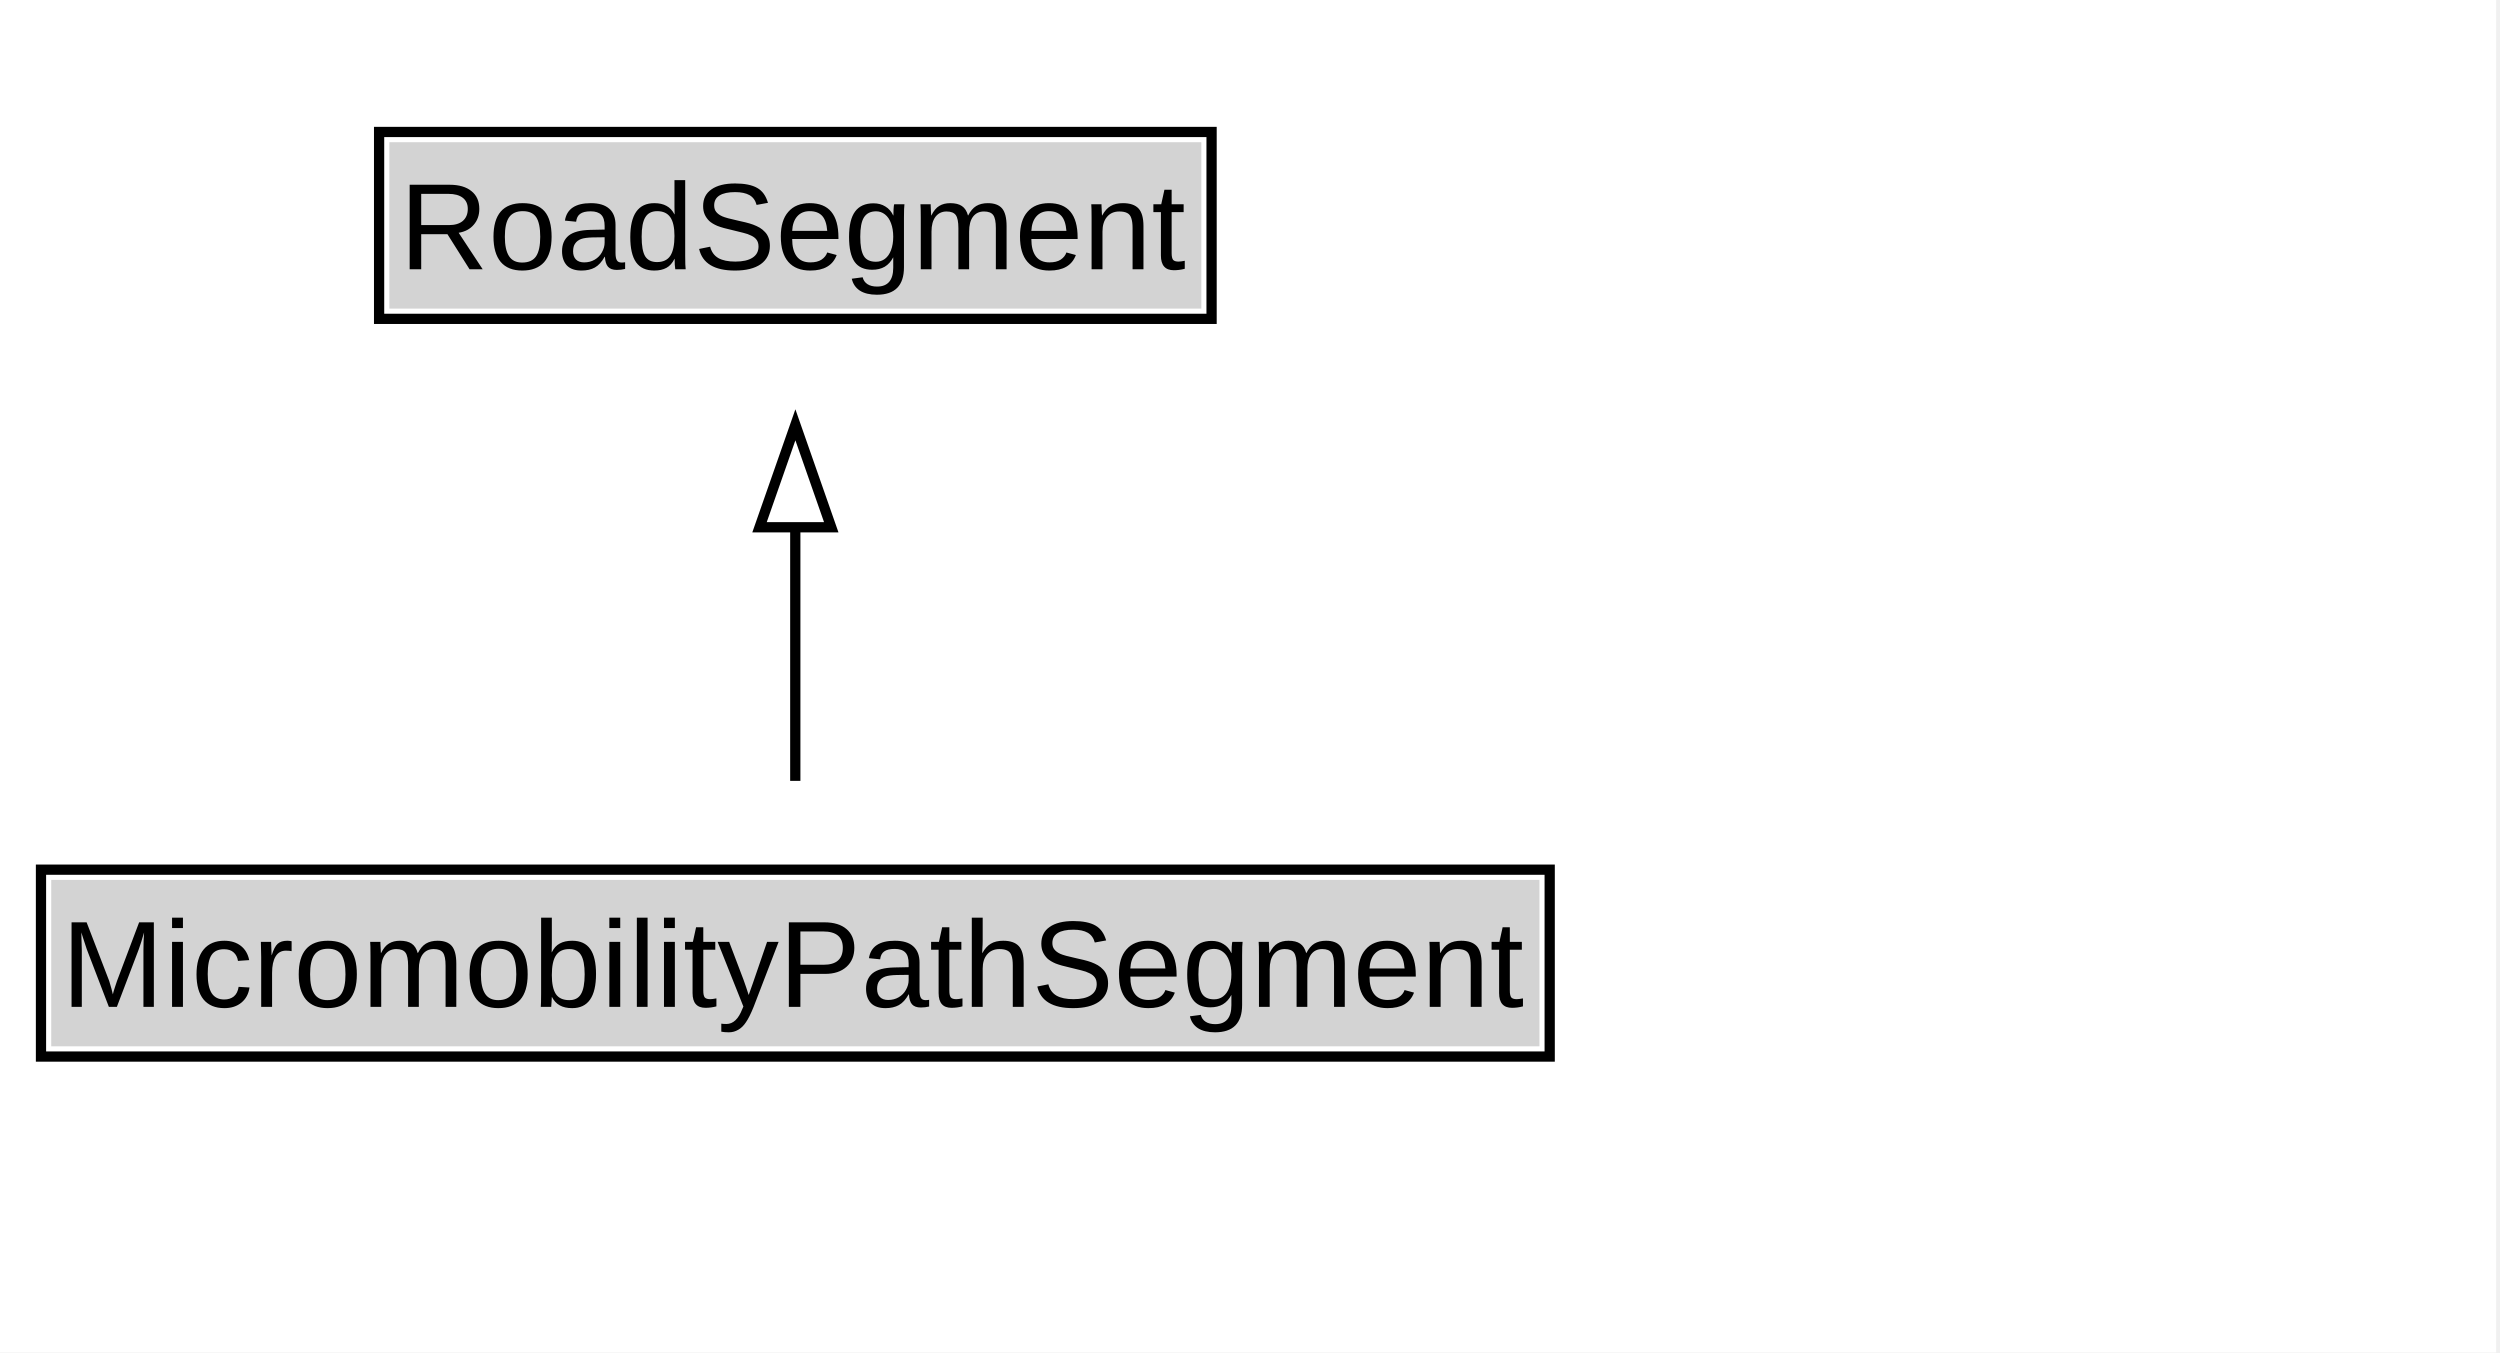
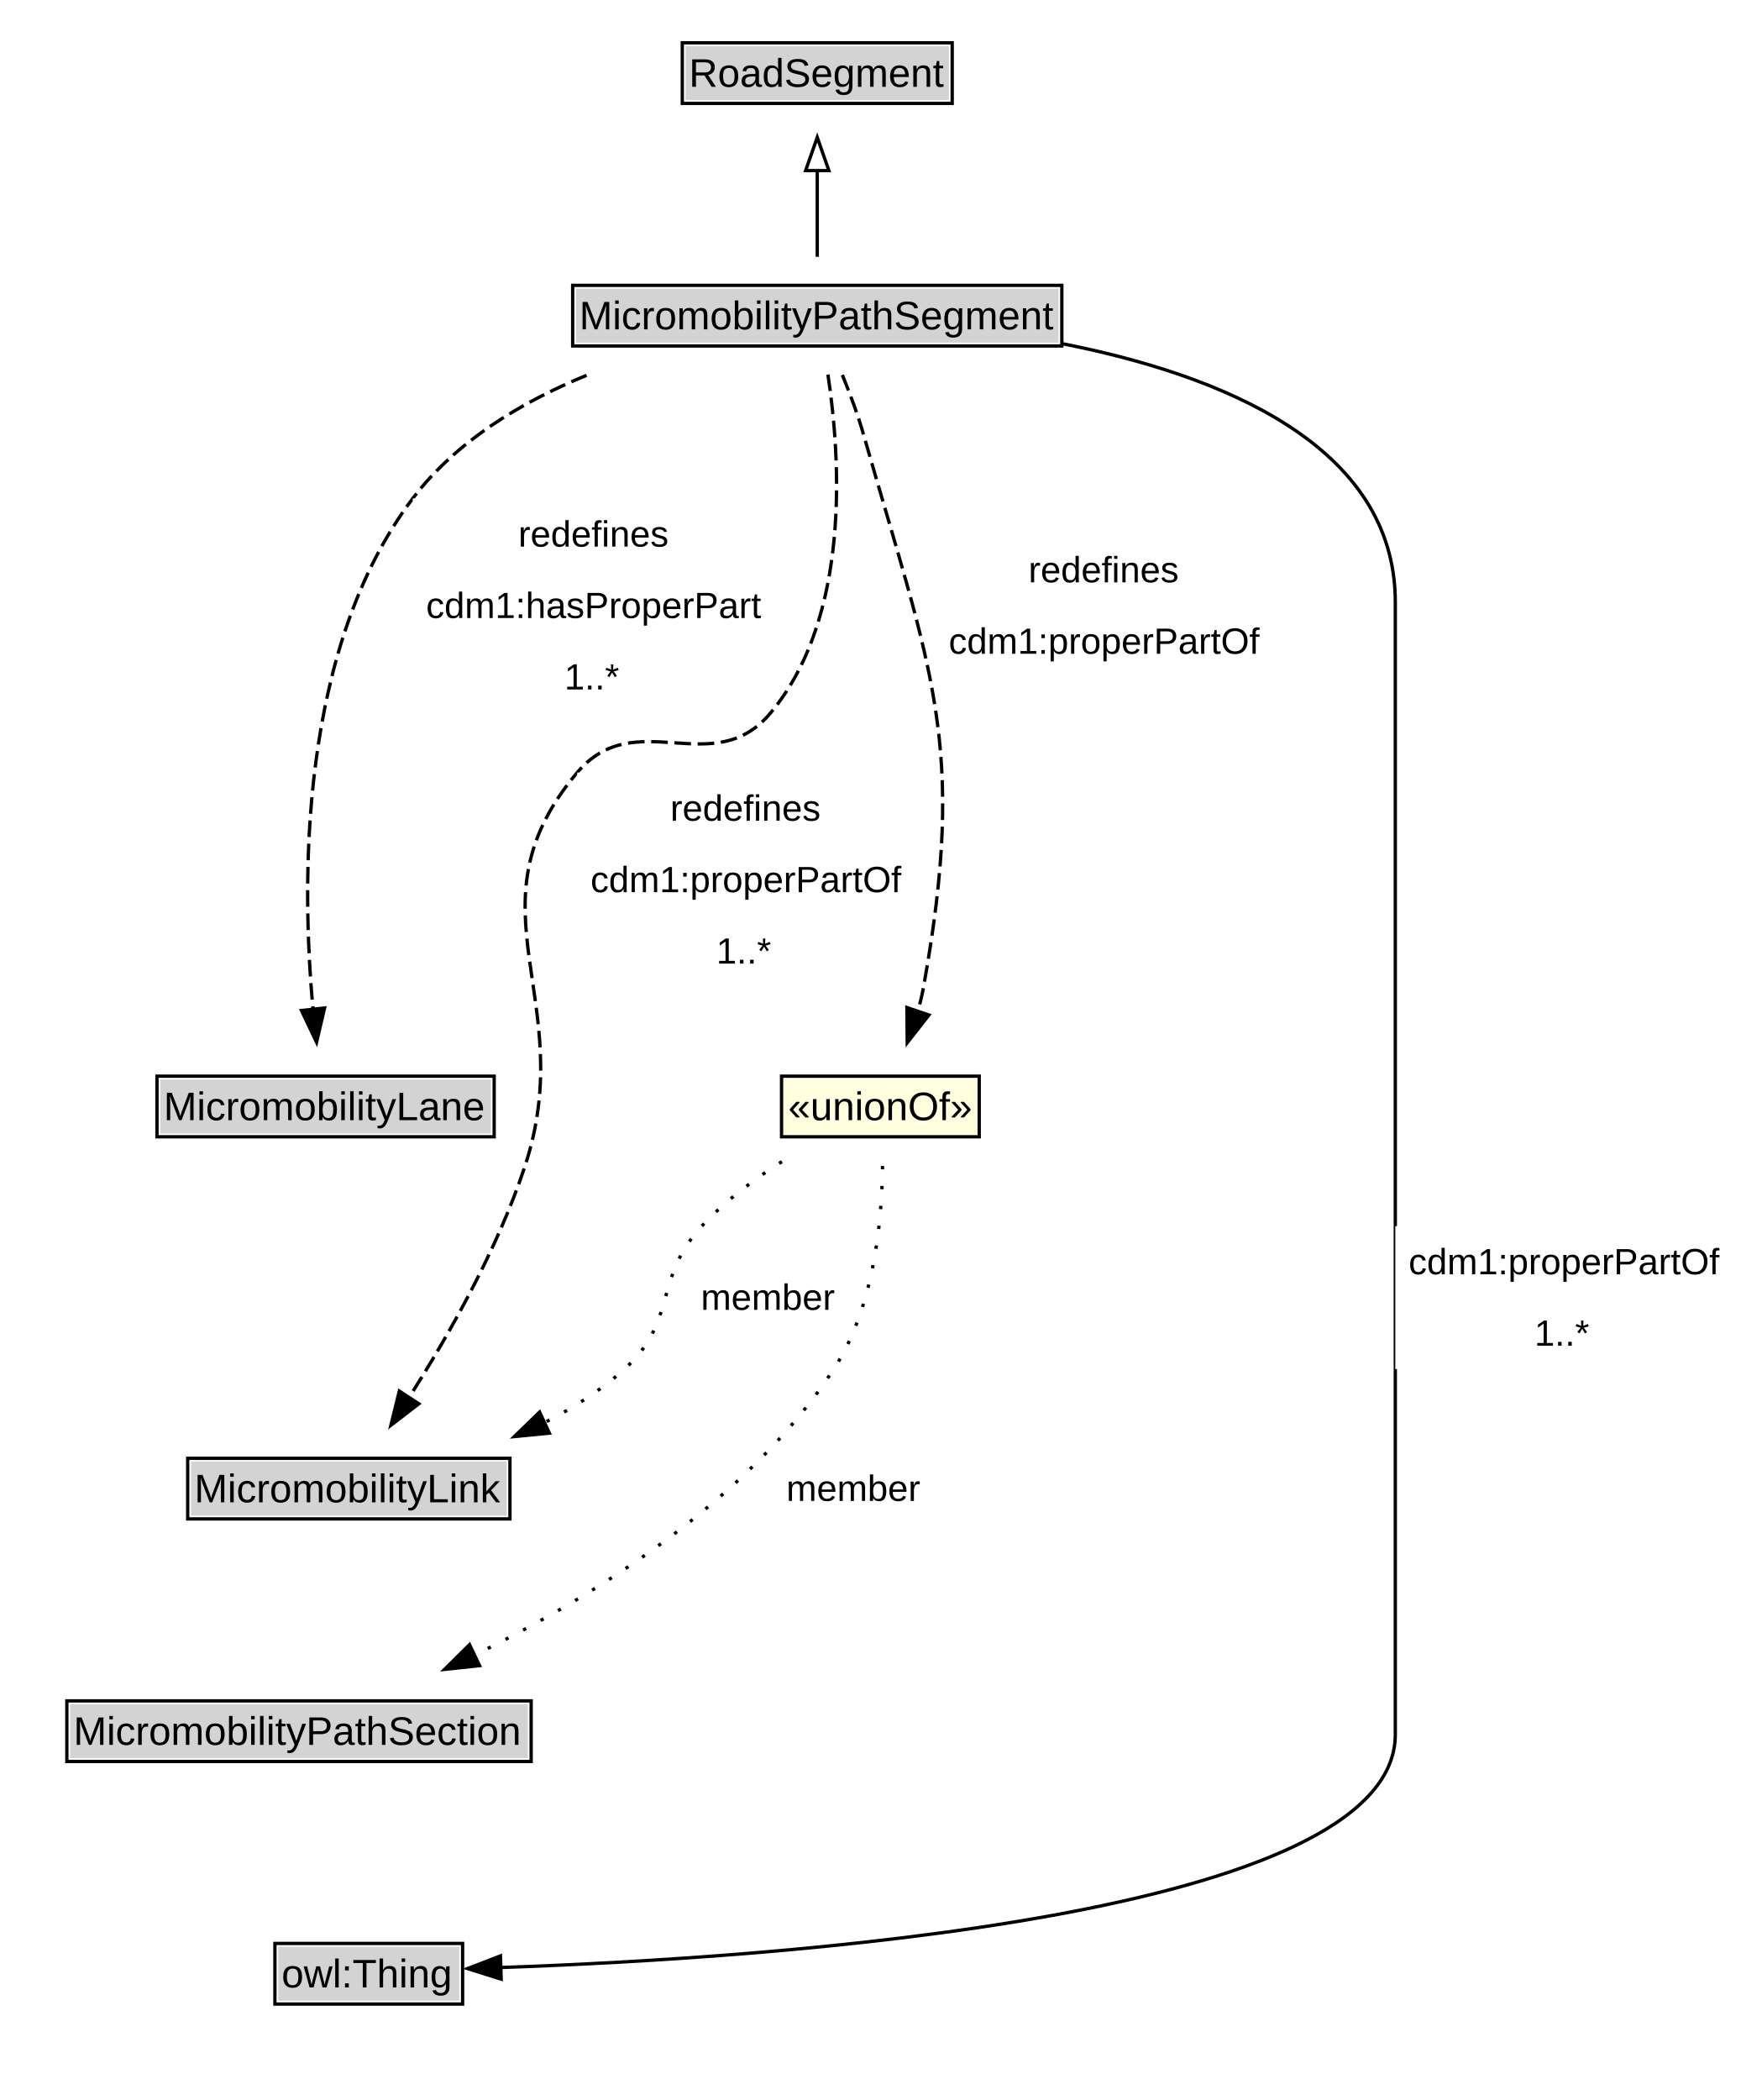
- <svg xmlns="http://www.w3.org/2000/svg" xmlns:xlink="http://www.w3.org/1999/xlink" width="244pt" height="132pt" viewBox="0.00 0.00 244.00 132.00">
-   <g id="graph0" class="graph" transform="scale(1 1) rotate(0) translate(4 128)">
-     <polygon fill="white" stroke="none" points="-4,4 -4,-128 239.62,-128 239.62,4 -4,4" />
-     <g id="clust2" class="cluster">
+ <svg xmlns="http://www.w3.org/2000/svg" xmlns:xlink="http://www.w3.org/1999/xlink" width="524pt" height="632pt" viewBox="0.00 0.00 524.00 632.00">
+   <g id="graph0" class="graph" transform="scale(1 1) rotate(0) translate(4 628)">
+     <polygon fill="white" stroke="none" points="-4,4 -4,-628 520.25,-628 520.25,4 -4,4" />
+     <g id="clust3" class="cluster">
</g>
    <g id="node1" class="node">
      <g id="a_node1">
-         <a xlink:href="../MicromobilityPathSegment.md" xlink:title="&lt;TABLE&gt;">
-           <polygon fill="lightgray" stroke="none" points="1,-25.88 1,-42.12 146.25,-42.12 146.25,-25.88 1,-25.88" />
-           <text xml:space="preserve" text-anchor="start" x="2" y="-29.73" font-family="Arial" font-size="12.00">MicromobilityPathSegment</text>
-           <polygon fill="none" stroke="black" points="0,-24.88 0,-43.12 147.25,-43.12 147.25,-24.88 0,-24.88" />
+         <a xlink:href="../RoadSegment" xlink:title="&lt;TABLE&gt;">
+           <polygon fill="lightgray" stroke="none" points="202.38,-597.88 202.38,-614.12 281.62,-614.12 281.62,-597.88 202.38,-597.88" />
+           <text xml:space="preserve" text-anchor="start" x="203.38" y="-601.88" font-family="Arial" font-size="12.00">RoadSegment</text>
+           <polygon fill="none" stroke="black" points="201.38,-596.88 201.38,-615.12 282.62,-615.12 282.62,-596.88 201.38,-596.88" />
        </a>
      </g>
    </g>
-     <g id="node3" class="node">
-       <g id="a_node3">
-         <a xlink:href="../RoadSegment.md" xlink:title="&lt;TABLE&gt;">
-           <polygon fill="lightgray" stroke="none" points="34,-97.88 34,-114.12 113.25,-114.12 113.25,-97.88 34,-97.88" />
-           <text xml:space="preserve" text-anchor="start" x="35" y="-101.72" font-family="Arial" font-size="12.00">RoadSegment</text>
-           <polygon fill="none" stroke="black" points="33,-96.88 33,-115.12 114.25,-115.12 114.25,-96.88 33,-96.88" />
+     <g id="node2" class="node">
+       <g id="a_node2">
+         <a xlink:href="../MicromobilityPathSegment" xlink:title="&lt;TABLE&gt;">
+           <polygon fill="lightgray" stroke="none" points="169.38,-524.88 169.38,-541.12 314.62,-541.12 314.62,-524.88 169.38,-524.88" />
+           <text xml:space="preserve" text-anchor="start" x="170.38" y="-528.88" font-family="Arial" font-size="12.00">MicromobilityPathSegment</text>
+           <polygon fill="none" stroke="black" points="168.38,-523.88 168.38,-542.12 315.62,-542.12 315.62,-523.88 168.38,-523.88" />
        </a>
      </g>
    </g>
    <g id="edge1" class="edge">
-       <path fill="none" stroke="black" d="M73.62,-51.79C73.62,-59.25 73.62,-68.24 73.62,-76.69" />
-       <polygon fill="none" stroke="black" points="70.13,-76.54 73.63,-86.54 77.13,-76.54 70.13,-76.54" />
+       <path fill="none" stroke="black" d="M242,-550.71C242,-558.47 242,-567.92 242,-576.74" />
+       <polygon fill="none" stroke="black" points="238.5,-576.66 242,-586.66 245.5,-576.66 238.5,-576.66" />
+     </g>
+     <g id="node4" class="node">
+       <g id="a_node4">
+         <a xlink:href="../MicromobilityLane" xlink:title="&lt;TABLE&gt;">
+           <polygon fill="lightgray" stroke="none" points="44.25,-286.88 44.25,-303.12 143.75,-303.12 143.75,-286.88 44.25,-286.88" />
+           <text xml:space="preserve" text-anchor="start" x="45.25" y="-290.88" font-family="Arial" font-size="12.00">MicromobilityLane</text>
+           <polygon fill="none" stroke="black" points="43.25,-285.88 43.25,-304.12 144.75,-304.12 144.75,-285.88 43.25,-285.88" />
+         </a>
+       </g>
+     </g>
+     <g id="edge7" class="edge">
+       <path fill="none" stroke="black" stroke-dasharray="5,2" d="M172.57,-515.05C152.85,-506.96 133.23,-495.14 120.25,-478 86.07,-432.88 86.65,-362.95 90.23,-324.23" />
+       <polygon fill="black" stroke="black" points="93.7,-324.64 91.29,-314.33 86.74,-323.89 93.7,-324.64" />
+       <polygon fill="white" stroke="none" points="120.25,-413.5 120.25,-478 228,-478 228,-413.5 120.25,-413.5" />
+       <text xml:space="preserve" text-anchor="start" x="152" y="-463.5" font-family="Arial" font-size="11.00">redefines</text>
+       <text xml:space="preserve" text-anchor="start" x="124.25" y="-442" font-family="Arial" font-size="11.00">cdm1:hasProperPart</text>
+       <text xml:space="preserve" text-anchor="start" x="165.88" y="-420.5" font-family="Arial" font-size="11.00">1..*</text>
+     </g>
+     <g id="node5" class="node">
+       <g id="a_node5">
+         <a xlink:href="../MicromobilityLink" xlink:title="&lt;TABLE&gt;">
+           <polygon fill="lightgray" stroke="none" points="53.5,-171.88 53.5,-188.12 148.5,-188.12 148.5,-171.88 53.5,-171.88" />
+           <text xml:space="preserve" text-anchor="start" x="54.5" y="-175.88" font-family="Arial" font-size="12.00">MicromobilityLink</text>
+           <polygon fill="none" stroke="black" points="52.5,-170.88 52.5,-189.12 149.5,-189.12 149.5,-170.88 52.5,-170.88" />
+         </a>
+       </g>
+     </g>
+     <g id="edge11" class="edge">
+       <path fill="none" stroke="black" stroke-dasharray="5,2" d="M245.21,-515.28C249.02,-490.14 252.13,-442.47 228,-413.5 210.66,-392.68 187.24,-416.2 169.75,-395.5 135.46,-354.92 170.63,-327.46 154,-277 145.76,-251.98 130.94,-225.96 119.06,-207.33" />
+       <polygon fill="black" stroke="black" points="122.06,-205.52 113.66,-199.06 116.2,-209.35 122.06,-205.52" />
+       <polygon fill="white" stroke="none" points="169.75,-331 169.75,-395.5 270,-395.5 270,-331 169.75,-331" />
+       <text xml:space="preserve" text-anchor="start" x="197.75" y="-381" font-family="Arial" font-size="11.00">redefines</text>
+       <text xml:space="preserve" text-anchor="start" x="173.75" y="-359.5" font-family="Arial" font-size="11.00">cdm1:properPartOf</text>
+       <text xml:space="preserve" text-anchor="start" x="211.62" y="-338" font-family="Arial" font-size="11.00">1..*</text>
+     </g>
+     <g id="node7" class="node">
+       <g id="a_node7">
+         <a xlink:href="https://w3id.org/citydata/imported/owl/latest/Thing" xlink:title="&lt;TABLE&gt;">
+           <polygon fill="lightgray" stroke="none" points="79.75,-25.88 79.75,-42.12 134.25,-42.12 134.25,-25.88 79.75,-25.88" />
+           <text xml:space="preserve" text-anchor="start" x="80.75" y="-29.88" font-family="Arial" font-size="12.00">owl:Thing</text>
+           <polygon fill="none" stroke="black" points="78.75,-24.88 78.75,-43.12 135.25,-43.12 135.25,-24.88 78.75,-24.88" />
+         </a>
+       </g>
+     </g>
+     <g id="edge12" class="edge">
+       <path fill="none" stroke="black" d="M315.54,-524.61C363.03,-515.3 416,-494.27 416,-446.75 416,-446.75 416,-446.75 416,-106 416,-51.32 229.86,-38.75 146.52,-35.86" />
+       <polygon fill="black" stroke="black" points="146.86,-32.37 136.75,-35.55 146.64,-39.37 146.86,-32.37" />
+       <polygon fill="white" stroke="none" points="416,-216 416,-259 516.25,-259 516.25,-216 416,-216" />
+       <text xml:space="preserve" text-anchor="start" x="420" y="-244.5" font-family="Arial" font-size="11.00">cdm1:properPartOf</text>
+       <text xml:space="preserve" text-anchor="start" x="457.88" y="-223" font-family="Arial" font-size="11.00">1..*</text>
+     </g>
+     <g id="node8" class="node">
+       <polygon fill="lightyellow" stroke="none" points="231.25,-285.88 231.25,-304.12 290.75,-304.12 290.75,-285.88 231.25,-285.88" />
+       <text xml:space="preserve" text-anchor="start" x="233.25" y="-290.88" font-family="Arial" font-size="12.00">«unionOf»</text>
+       <polygon fill="none" stroke="black" points="231.25,-285.88 231.25,-304.12 290.75,-304.12 290.75,-285.88 231.25,-285.88" />
+     </g>
+     <g id="edge10" class="edge">
+       <path fill="none" stroke="black" stroke-dasharray="5,2" d="M249.55,-515.15C251.88,-509.47 254.28,-503.04 256,-497 276.37,-425.64 287.13,-404.04 274,-331 273.55,-328.51 272.94,-325.97 272.22,-323.45" />
+       <polygon fill="black" stroke="black" points="275.61,-322.53 269.08,-314.18 268.98,-324.78 275.61,-322.53" />
+       <polygon fill="white" stroke="none" points="277.56,-424.25 277.56,-467.25 377.81,-467.25 377.81,-424.25 277.56,-424.25" />
+       <text xml:space="preserve" text-anchor="start" x="305.56" y="-452.75" font-family="Arial" font-size="11.00">redefines</text>
+       <text xml:space="preserve" text-anchor="start" x="281.56" y="-431.25" font-family="Arial" font-size="11.00">cdm1:properPartOf</text>
+     </g>
+     <g id="node6" class="node">
+       <g id="a_node6">
+         <a xlink:href="../MicromobilityPathSection" xlink:title="&lt;TABLE&gt;">
+           <polygon fill="lightgray" stroke="none" points="17.12,-98.88 17.12,-115.12 154.88,-115.12 154.88,-98.88 17.12,-98.88" />
+           <text xml:space="preserve" text-anchor="start" x="18.12" y="-102.88" font-family="Arial" font-size="12.00">MicromobilityPathSection</text>
+           <polygon fill="none" stroke="black" points="16.12,-97.88 16.12,-116.12 155.88,-116.12 155.88,-97.88 16.12,-97.88" />
+         </a>
+       </g>
+     </g>
+     <g id="edge8" class="edge">
+       <path fill="none" stroke="black" stroke-dasharray="1,5" d="M231.36,-278.41C222.89,-273.03 214.12,-266.45 207.25,-259 192.53,-243.02 200.09,-230.6 184,-216 176.93,-209.58 168.5,-204.23 159.77,-199.8" />
+       <polygon fill="black" stroke="black" points="161.37,-196.69 150.82,-195.66 158.43,-203.04 161.37,-196.69" />
+       <text xml:space="preserve" text-anchor="middle" x="227.12" y="-233.8" font-family="Arial" font-size="11.00">member</text>
+     </g>
+     <g id="edge9" class="edge">
+       <path fill="none" stroke="black" stroke-dasharray="1,5" d="M261.65,-277.09C261.5,-260.29 259.04,-234.43 247,-216 221,-176.21 174.69,-147.45 138.39,-129.67" />
+       <polygon fill="black" stroke="black" points="140.35,-126.72 129.81,-125.59 137.34,-133.04 140.35,-126.72" />
+       <text xml:space="preserve" text-anchor="middle" x="252.85" y="-176.3" font-family="Arial" font-size="11.00">member</text>
    </g>
  </g>
</svg>
